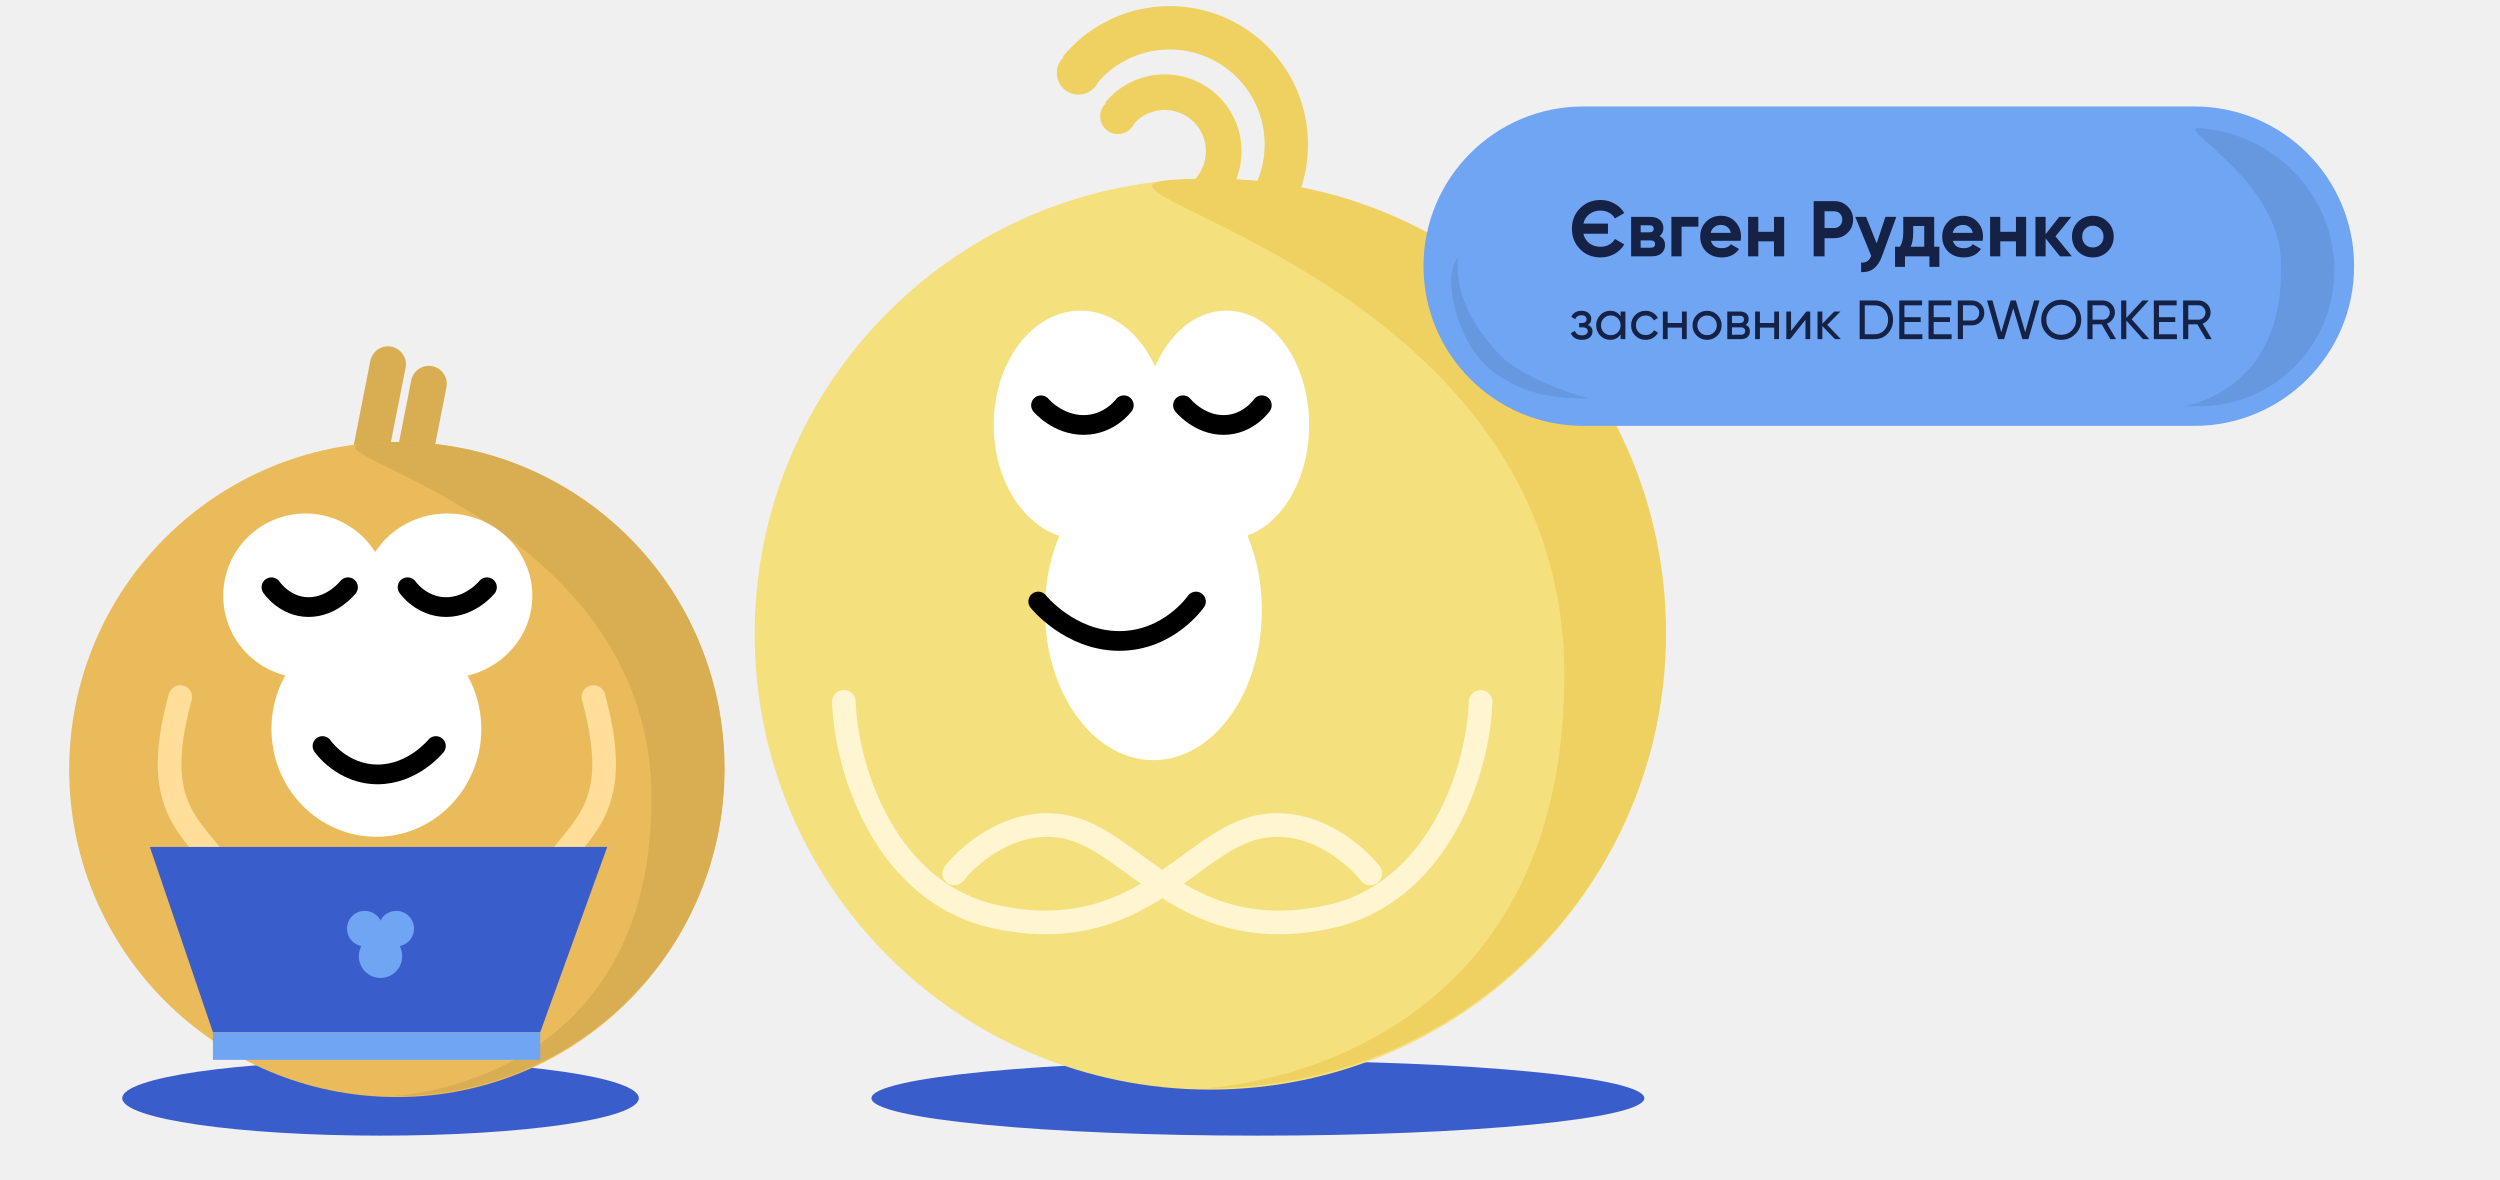
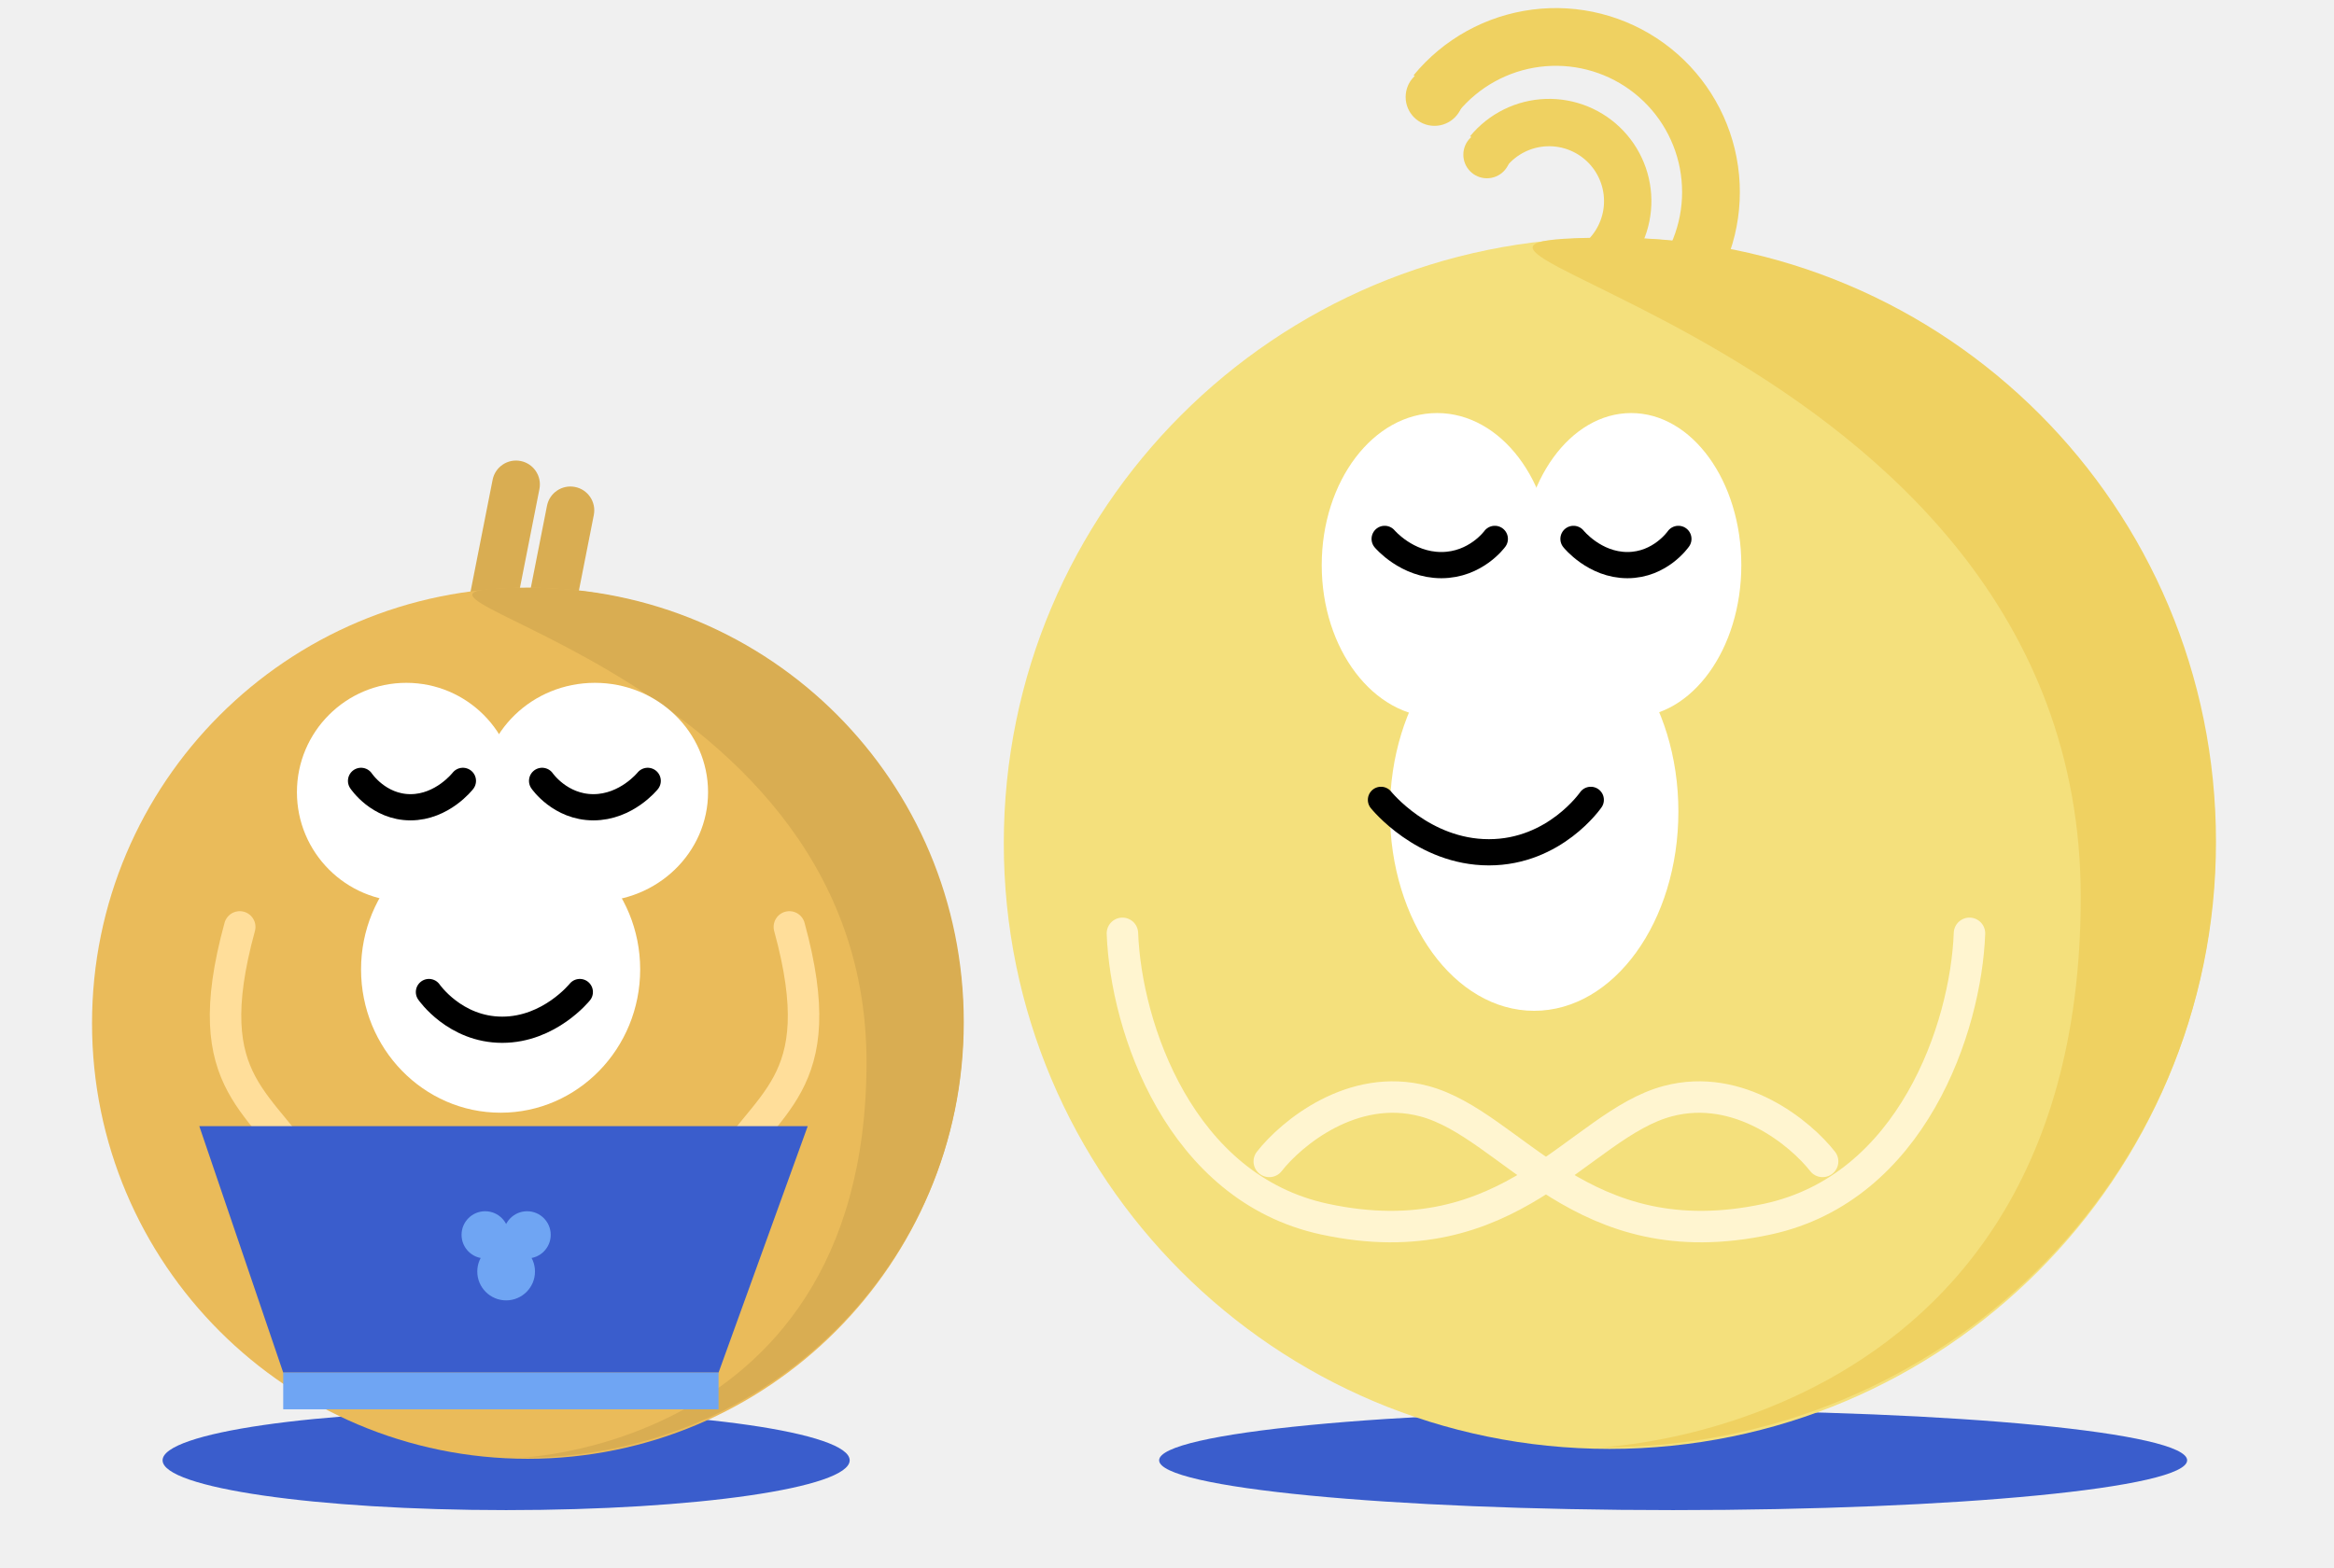
- <svg xmlns="http://www.w3.org/2000/svg" width="634" height="299" viewBox="0 0 634 299" fill="none">
+ <svg xmlns="http://www.w3.org/2000/svg" width="445" height="299" viewBox="0 0 445 299" fill="none">
  <ellipse cx="96.5" cy="278.5" rx="65.5" ry="9.5" fill="#3A5DCC" />
  <ellipse cx="319" cy="278.5" rx="98" ry="9.5" fill="#3A5DCC" />
  <rect x="94.802" y="87.04" width="9.099" height="31.313" rx="4.55" transform="rotate(11.1576 94.8018 87.0403)" fill="#D9AD52" />
  <rect x="105.171" y="91.99" width="9.099" height="31.313" rx="4.55" transform="rotate(11.1576 105.171 91.9897)" fill="#D9AD52" />
  <ellipse cx="100.608" cy="195.151" rx="83.061" ry="83.061" fill="#EABB5A" />
  <path d="M183.754 194.949C183.754 240.96 146.358 278.01 99.614 278.01C89.928 278.01 165.21 280.886 165.21 202.526C165.21 124.166 55.575 112.09 101.149 112.09C146.723 112.09 183.754 148.937 183.754 194.949Z" fill="#D9AD52" />
  <ellipse cx="77.467" cy="151.081" rx="20.855" ry="20.855" fill="white" />
  <ellipse cx="113.424" cy="151.081" rx="21.574" ry="20.855" fill="white" />
  <ellipse cx="95.447" cy="184.88" rx="26.608" ry="27.328" fill="white" />
  <path d="M81.782 189.195C81.782 189.195 86.713 196.387 95.753 196.387C104.794 196.387 110.548 189.195 110.548 189.195" stroke="black" stroke-width="5" stroke-linecap="round" />
  <path d="M68.838 148.923C68.838 148.923 72.166 153.957 78.269 153.957C84.371 153.957 88.255 148.923 88.255 148.923" stroke="black" stroke-width="5" stroke-linecap="round" />
  <path d="M103.356 148.923C103.356 148.923 106.808 153.957 113.136 153.957C119.464 153.957 123.492 148.923 123.492 148.923" stroke="black" stroke-width="5" stroke-linecap="round" />
  <path d="M150.5 176.775C159 207.775 145.535 209.678 137 225.053C120.5 254.775 118.166 219.72 114 225.053" stroke="#FFDE9A" stroke-width="6" stroke-linecap="round" />
  <path d="M45.708 176.775C37.208 207.775 50.672 209.678 59.208 225.053C75.708 254.775 78.041 219.72 82.208 225.053" stroke="#FFDE9A" stroke-width="6" stroke-linecap="round" />
  <ellipse cx="306.882" cy="160.825" rx="115.499" ry="115.499" fill="#F4E07C" />
  <path d="M375.5 178C374.834 196 364.5 226.569 337 232.5C301.317 240.196 288.5 214.5 271.5 210C257.9 206.4 246.167 216.167 242 221.5" stroke="#FFF5D0" stroke-width="6" stroke-linecap="round" />
  <path d="M214 178C214.667 196 225 226.569 252.5 232.5C288.183 240.196 301 214.5 318 210C331.6 206.4 343.334 216.167 347.5 221.5" stroke="#FFF5D0" stroke-width="6" stroke-linecap="round" />
  <path d="M422.5 160.544C422.5 224.524 370.5 276.044 305.5 276.044C292.031 276.044 396.714 280.044 396.714 171.081C396.714 62.118 244.262 45.326 307.635 45.326C371.007 45.326 422.5 96.564 422.5 160.544Z" fill="#EFD161" />
  <ellipse rx="21" ry="29" transform="matrix(-1 -9.11322e-09 -9.11322e-09 1 311 107.775)" fill="white" />
  <ellipse rx="22" ry="29" transform="matrix(-1 -9.11322e-09 -9.11322e-09 1 274 107.775)" fill="white" />
  <ellipse rx="27.5" ry="38" transform="matrix(-1 -9.11322e-09 -9.11322e-09 1 292.5 154.775)" fill="white" />
  <path d="M303.296 152.544C303.296 152.544 296.44 162.544 283.869 162.544C271.297 162.544 263.296 152.544 263.296 152.544" stroke="black" stroke-width="5" stroke-linecap="round" />
  <path d="M320 102.775C320 102.775 316.572 107.775 310.286 107.775C304 107.775 300 102.775 300 102.775" stroke="black" stroke-width="5" stroke-linecap="round" />
  <path d="M285 102.775C285 102.775 281.401 107.775 274.801 107.775C268.201 107.775 264 102.775 264 102.775" stroke="black" stroke-width="5" stroke-linecap="round" />
  <path d="M137 261.775H54L38 214.775H154L137 261.775Z" fill="#3A5DCC" />
  <circle cx="92.5" cy="235.5" r="4.5" fill="#6FA5F3" />
  <circle cx="100.5" cy="235.5" r="4.5" fill="#6FA5F3" />
  <circle cx="96.5" cy="242.5" r="5.5" fill="#6FA5F3" />
  <rect x="54" y="261.775" width="83" height="7" fill="#6FA5F3" />
-   <rect x="361" y="27" width="236" height="81" rx="40.5" fill="#6FA5F3" />
-   <path d="M378.186 93.876C369.522 87.03 365.649 70.465 369.619 65.44C370.98 62.482 365.119 74.94 381.526 91.178C390.189 98.025 403.619 101.05 402.597 101.051C396.193 101.051 386.85 100.723 378.186 93.876Z" fill="#6698E0" />
-   <path d="M592 68.491C592 87.539 576.743 102.981 557.923 102.981C539.102 102.981 581 108 578.369 64.776C576.5 44.5 551 32 557.923 32.5C576.694 33.856 592 49.442 592 68.491Z" fill="#6698E0" />
-   <path d="M405.92 62.58C406.707 62.58 407.42 62.407 408.06 62.06C408.713 61.7 409.207 61.214 409.54 60.6L411.92 61.98C411.32 62.994 410.487 63.8 409.42 64.4C408.353 64.987 407.187 65.28 405.92 65.28C403.813 65.28 402.073 64.58 400.7 63.18C399.327 61.78 398.64 60.054 398.64 58C398.64 55.934 399.327 54.207 400.7 52.82C402.073 51.42 403.813 50.72 405.92 50.72C407.173 50.72 408.333 51.02 409.4 51.62C410.48 52.207 411.32 53.007 411.92 54.02L409.54 55.4C409.193 54.774 408.7 54.287 408.06 53.94C407.42 53.58 406.707 53.4 405.92 53.4C404.787 53.4 403.833 53.7 403.06 54.3C402.287 54.887 401.78 55.687 401.54 56.7H407.78V59.28H401.54C401.78 60.294 402.287 61.1 403.06 61.7C403.833 62.287 404.787 62.58 405.92 62.58ZM420.853 59.88C421.786 60.334 422.253 61.094 422.253 62.16C422.253 63 421.959 63.687 421.373 64.22C420.799 64.74 419.979 65 418.913 65H413.653V55H418.513C419.566 55 420.379 55.26 420.953 55.78C421.539 56.3 421.833 56.98 421.833 57.82C421.833 58.7 421.506 59.387 420.853 59.88ZM418.273 57.12H416.073V58.92H418.273C419.006 58.92 419.373 58.62 419.373 58.02C419.373 57.42 419.006 57.12 418.273 57.12ZM418.613 62.82C419.359 62.82 419.733 62.5 419.733 61.86C419.733 61.58 419.633 61.36 419.433 61.2C419.233 61.04 418.959 60.96 418.613 60.96H416.073V62.82H418.613ZM430.708 55V57.48H426.448V65H423.868V55H430.708ZM433.88 61.06C434.226 62.314 435.166 62.94 436.7 62.94C437.686 62.94 438.433 62.607 438.94 61.94L441.02 63.14C440.033 64.567 438.58 65.28 436.66 65.28C435.006 65.28 433.68 64.78 432.68 63.78C431.68 62.78 431.18 61.52 431.18 60C431.18 58.494 431.673 57.24 432.66 56.24C433.646 55.227 434.913 54.72 436.46 54.72C437.926 54.72 439.133 55.227 440.08 56.24C441.04 57.254 441.52 58.507 441.52 60C441.52 60.334 441.486 60.687 441.42 61.06H433.88ZM433.84 59.06H438.94C438.793 58.38 438.486 57.874 438.02 57.54C437.566 57.207 437.046 57.04 436.46 57.04C435.766 57.04 435.193 57.22 434.74 57.58C434.286 57.927 433.986 58.42 433.84 59.06ZM449.881 55H452.461V65H449.881V61.2H445.901V65H443.321V55H445.901V58.78H449.881V55ZM465.165 51C466.511 51 467.645 51.454 468.565 52.36C469.485 53.267 469.945 54.38 469.945 55.7C469.945 57.02 469.485 58.134 468.565 59.04C467.645 59.947 466.511 60.4 465.165 60.4H462.705V65H459.945V51H465.165ZM465.165 57.82C465.751 57.82 466.238 57.62 466.625 57.22C467.011 56.807 467.205 56.3 467.205 55.7C467.205 55.087 467.011 54.58 466.625 54.18C466.238 53.78 465.751 53.58 465.165 53.58H462.705V57.82H465.165ZM478.141 55H480.901L477.261 65C476.248 67.814 474.488 69.147 471.981 69V66.6C472.661 66.614 473.195 66.487 473.581 66.22C473.981 65.954 474.301 65.507 474.541 64.88L470.501 55H473.241L475.921 61.72L478.141 55ZM490.504 62.58H491.824V67.68H489.304V65H483.104V67.68H480.584V62.58H481.804C482.378 61.727 482.664 60.547 482.664 59.04V55H490.504V62.58ZM484.564 62.58H487.984V57.32H485.184V59.04C485.184 60.454 484.978 61.634 484.564 62.58ZM495.247 61.06C495.593 62.314 496.533 62.94 498.067 62.94C499.053 62.94 499.8 62.607 500.307 61.94L502.387 63.14C501.4 64.567 499.947 65.28 498.027 65.28C496.373 65.28 495.047 64.78 494.047 63.78C493.047 62.78 492.547 61.52 492.547 60C492.547 58.494 493.04 57.24 494.027 56.24C495.013 55.227 496.28 54.72 497.827 54.72C499.293 54.72 500.5 55.227 501.447 56.24C502.407 57.254 502.887 58.507 502.887 60C502.887 60.334 502.853 60.687 502.787 61.06H495.247ZM495.207 59.06H500.307C500.16 58.38 499.853 57.874 499.387 57.54C498.933 57.207 498.413 57.04 497.827 57.04C497.133 57.04 496.56 57.22 496.107 57.58C495.653 57.927 495.353 58.42 495.207 59.06ZM511.248 55H513.828V65H511.248V61.2H507.268V65H504.688V55H507.268V58.78H511.248V55ZM525.412 65H522.412L518.772 60.46V65H516.192V55H518.772V59.4L522.212 55H525.292L521.272 59.94L525.412 65ZM534.497 63.76C533.47 64.774 532.217 65.28 530.737 65.28C529.257 65.28 528.004 64.774 526.977 63.76C525.964 62.734 525.457 61.48 525.457 60C525.457 58.52 525.964 57.274 526.977 56.26C528.004 55.234 529.257 54.72 530.737 54.72C532.217 54.72 533.47 55.234 534.497 56.26C535.524 57.274 536.037 58.52 536.037 60C536.037 61.48 535.524 62.734 534.497 63.76ZM528.797 61.98C529.317 62.5 529.964 62.76 530.737 62.76C531.51 62.76 532.157 62.5 532.677 61.98C533.197 61.46 533.457 60.8 533.457 60C533.457 59.2 533.197 58.54 532.677 58.02C532.157 57.5 531.51 57.24 530.737 57.24C529.964 57.24 529.317 57.5 528.797 58.02C528.29 58.54 528.037 59.2 528.037 60C528.037 60.8 528.29 61.46 528.797 61.98ZM402.704 82.416C403.479 82.734 403.866 83.289 403.866 84.082C403.866 84.67 403.633 85.17 403.166 85.58C402.699 85.982 402.037 86.182 401.178 86.182C399.778 86.182 398.84 85.622 398.364 84.502L399.386 83.9C399.657 84.666 400.259 85.048 401.192 85.048C401.659 85.048 402.018 84.95 402.27 84.754C402.531 84.549 402.662 84.288 402.662 83.97C402.662 83.69 402.555 83.462 402.34 83.284C402.135 83.107 401.855 83.018 401.5 83.018H400.478V81.912H401.234C401.589 81.912 401.864 81.828 402.06 81.66C402.256 81.483 402.354 81.245 402.354 80.946C402.354 80.648 402.237 80.405 402.004 80.218C401.78 80.032 401.467 79.938 401.066 79.938C400.282 79.938 399.75 80.27 399.47 80.932L398.476 80.358C398.971 79.332 399.834 78.818 401.066 78.818C401.831 78.818 402.433 79.014 402.872 79.406C403.32 79.798 403.544 80.279 403.544 80.848C403.544 81.558 403.264 82.08 402.704 82.416ZM410.982 79H412.2V86H410.982V84.796C410.375 85.72 409.493 86.182 408.336 86.182C407.356 86.182 406.52 85.828 405.83 85.118C405.139 84.4 404.794 83.527 404.794 82.5C404.794 81.474 405.139 80.606 405.83 79.896C406.52 79.178 407.356 78.818 408.336 78.818C409.493 78.818 410.375 79.28 410.982 80.204V79ZM408.49 85.006C409.199 85.006 409.792 84.768 410.268 84.292C410.744 83.807 410.982 83.21 410.982 82.5C410.982 81.791 410.744 81.198 410.268 80.722C409.792 80.237 409.199 79.994 408.49 79.994C407.79 79.994 407.202 80.237 406.726 80.722C406.25 81.198 406.012 81.791 406.012 82.5C406.012 83.21 406.25 83.807 406.726 84.292C407.202 84.768 407.79 85.006 408.49 85.006ZM417.335 86.182C416.28 86.182 415.403 85.832 414.703 85.132C414.003 84.423 413.653 83.546 413.653 82.5C413.653 81.455 414.003 80.582 414.703 79.882C415.403 79.173 416.28 78.818 417.335 78.818C418.026 78.818 418.646 78.986 419.197 79.322C419.748 79.649 420.158 80.092 420.429 80.652L419.407 81.24C419.23 80.867 418.954 80.568 418.581 80.344C418.217 80.12 417.802 80.008 417.335 80.008C416.635 80.008 416.047 80.246 415.571 80.722C415.104 81.198 414.871 81.791 414.871 82.5C414.871 83.2 415.104 83.788 415.571 84.264C416.047 84.74 416.635 84.978 417.335 84.978C417.802 84.978 418.222 84.871 418.595 84.656C418.968 84.432 419.253 84.134 419.449 83.76L420.485 84.362C420.186 84.913 419.757 85.356 419.197 85.692C418.637 86.019 418.016 86.182 417.335 86.182ZM426.545 79H427.763V86H426.545V83.074H422.919V86H421.701V79H422.919V81.912H426.545V79ZM435.525 85.118C434.807 85.828 433.934 86.182 432.907 86.182C431.881 86.182 431.008 85.828 430.289 85.118C429.58 84.409 429.225 83.536 429.225 82.5C429.225 81.464 429.58 80.592 430.289 79.882C431.008 79.173 431.881 78.818 432.907 78.818C433.934 78.818 434.807 79.173 435.525 79.882C436.244 80.592 436.603 81.464 436.603 82.5C436.603 83.536 436.244 84.409 435.525 85.118ZM432.907 84.992C433.607 84.992 434.195 84.754 434.671 84.278C435.147 83.802 435.385 83.21 435.385 82.5C435.385 81.791 435.147 81.198 434.671 80.722C434.195 80.246 433.607 80.008 432.907 80.008C432.217 80.008 431.633 80.246 431.157 80.722C430.681 81.198 430.443 81.791 430.443 82.5C430.443 83.21 430.681 83.802 431.157 84.278C431.633 84.754 432.217 84.992 432.907 84.992ZM442.701 82.402C443.42 82.701 443.779 83.242 443.779 84.026C443.779 84.605 443.583 85.081 443.191 85.454C442.809 85.818 442.258 86 441.539 86H438.039V79H441.259C441.959 79 442.501 79.178 442.883 79.532C443.266 79.878 443.457 80.335 443.457 80.904C443.457 81.576 443.205 82.076 442.701 82.402ZM441.203 80.092H439.229V81.926H441.203C441.913 81.926 442.267 81.614 442.267 80.988C442.267 80.391 441.913 80.092 441.203 80.092ZM441.469 84.894C441.824 84.894 442.095 84.81 442.281 84.642C442.477 84.474 442.575 84.236 442.575 83.928C442.575 83.639 442.477 83.415 442.281 83.256C442.095 83.088 441.824 83.004 441.469 83.004H439.229V84.894H441.469ZM449.938 79H451.156V86H449.938V83.074H446.312V86H445.094V79H446.312V81.912H449.938V79ZM458.092 79H459.072V86H457.868V81.086L453.99 86H453.01V79H454.214V83.914L458.092 79ZM466.848 86H465.336L462.144 82.682V86H460.926V79H462.144V82.094L465.168 79H466.736L463.39 82.388L466.848 86ZM475.429 76.2C476.763 76.2 477.869 76.676 478.747 77.628C479.633 78.571 480.077 79.728 480.077 81.1C480.077 82.472 479.633 83.634 478.747 84.586C477.869 85.529 476.763 86 475.429 86H471.607V76.2H475.429ZM475.429 84.768C476.427 84.768 477.244 84.418 477.879 83.718C478.513 83.018 478.831 82.146 478.831 81.1C478.831 80.055 478.513 79.182 477.879 78.482C477.244 77.782 476.427 77.432 475.429 77.432H472.909V84.768H475.429ZM482.957 84.768H487.507V86H481.655V76.2H487.437V77.432H482.957V80.442H487.087V81.66H482.957V84.768ZM490.381 84.768H494.931V86H489.079V76.2H494.861V77.432H490.381V80.442H494.511V81.66H490.381V84.768ZM500.059 76.2C500.964 76.2 501.716 76.504 502.313 77.11C502.92 77.708 503.223 78.454 503.223 79.35C503.223 80.237 502.92 80.984 502.313 81.59C501.716 82.197 500.964 82.5 500.059 82.5H497.805V86H496.503V76.2H500.059ZM500.059 81.282C500.6 81.282 501.048 81.1 501.403 80.736C501.758 80.363 501.935 79.901 501.935 79.35C501.935 78.79 501.758 78.328 501.403 77.964C501.048 77.6 500.6 77.418 500.059 77.418H497.805V81.282H500.059ZM506.725 86L503.911 76.2H505.283L507.523 84.264L509.903 76.2H511.219L513.599 84.264L515.839 76.2H517.211L514.397 86H512.885L510.561 78.174L508.237 86H506.725ZM526.321 84.698C525.341 85.688 524.142 86.182 522.723 86.182C521.304 86.182 520.105 85.688 519.125 84.698C518.145 83.709 517.655 82.51 517.655 81.1C517.655 79.682 518.145 78.482 519.125 77.502C520.105 76.513 521.304 76.018 522.723 76.018C524.142 76.018 525.341 76.513 526.321 77.502C527.31 78.482 527.805 79.682 527.805 81.1C527.805 82.51 527.31 83.709 526.321 84.698ZM520.021 83.816C520.749 84.544 521.65 84.908 522.723 84.908C523.796 84.908 524.692 84.544 525.411 83.816C526.139 83.079 526.503 82.174 526.503 81.1C526.503 80.018 526.139 79.112 525.411 78.384C524.692 77.647 523.796 77.278 522.723 77.278C521.65 77.278 520.749 77.647 520.021 78.384C519.302 79.112 518.943 80.018 518.943 81.1C518.943 82.174 519.302 83.079 520.021 83.816ZM535.18 86L532.982 82.248H530.672V86H529.37V76.2H533.29C534.13 76.2 534.849 76.499 535.446 77.096C536.044 77.684 536.342 78.398 536.342 79.238C536.342 79.873 536.151 80.452 535.768 80.974C535.395 81.497 534.91 81.866 534.312 82.08L536.622 86H535.18ZM530.672 77.418V81.072H533.29C533.776 81.072 534.186 80.895 534.522 80.54C534.868 80.176 535.04 79.742 535.04 79.238C535.04 78.734 534.868 78.305 534.522 77.95C534.186 77.596 533.776 77.418 533.29 77.418H530.672ZM545.055 86H543.459L539.231 81.296V86H537.929V76.2H539.231V80.624L543.319 76.2H544.915L540.589 80.96L545.055 86ZM547.516 84.768H552.066V86H546.214V76.2H551.996V77.432H547.516V80.442H551.646V81.66H547.516V84.768ZM559.448 86L557.25 82.248H554.94V86H553.638V76.2H557.558C558.398 76.2 559.117 76.499 559.714 77.096C560.311 77.684 560.61 78.398 560.61 79.238C560.61 79.873 560.419 80.452 560.036 80.974C559.663 81.497 559.177 81.866 558.58 82.08L560.89 86H559.448ZM554.94 77.418V81.072H557.558C558.043 81.072 558.454 80.895 558.79 80.54C559.135 80.176 559.308 79.742 559.308 79.238C559.308 78.734 559.135 78.305 558.79 77.95C558.454 77.596 558.043 77.418 557.558 77.418H554.94Z" fill="#152145" />
-   <mask id="path-34-inside-1_259_2" fill="white">
+   <mask id="path-30-inside-1_296_11" fill="white">
    <path d="M280.292 25.973C282.051 23.834 284.244 22.094 286.728 20.869C289.211 19.643 291.927 18.961 294.694 18.867C297.462 18.773 300.217 19.27 302.778 20.324C305.339 21.378 307.645 22.965 309.545 24.98C311.444 26.995 312.893 29.391 313.794 32.009C314.695 34.627 315.029 37.408 314.772 40.165C314.515 42.922 313.674 45.593 312.304 47.999C310.935 50.406 309.069 52.494 306.83 54.123L301.515 46.82C302.717 45.945 303.719 44.825 304.454 43.533C305.189 42.241 305.641 40.807 305.779 39.327C305.917 37.847 305.738 36.355 305.254 34.949C304.77 33.543 303.993 32.257 302.973 31.175C301.953 30.094 300.715 29.242 299.34 28.676C297.966 28.11 296.486 27.844 295.001 27.894C293.515 27.945 292.057 28.311 290.724 28.968C289.391 29.626 288.213 30.56 287.269 31.709L280.292 25.973Z" />
  </mask>
-   <path d="M280.292 25.973C282.051 23.834 284.244 22.094 286.728 20.869C289.211 19.643 291.927 18.961 294.694 18.867C297.462 18.773 300.217 19.27 302.778 20.324C305.339 21.378 307.645 22.965 309.545 24.98C311.444 26.995 312.893 29.391 313.794 32.009C314.695 34.627 315.029 37.408 314.772 40.165C314.515 42.922 313.674 45.593 312.304 47.999C310.935 50.406 309.069 52.494 306.83 54.123L301.515 46.82C302.717 45.945 303.719 44.825 304.454 43.533C305.189 42.241 305.641 40.807 305.779 39.327C305.917 37.847 305.738 36.355 305.254 34.949C304.77 33.543 303.993 32.257 302.973 31.175C301.953 30.094 300.715 29.242 299.34 28.676C297.966 28.11 296.486 27.844 295.001 27.894C293.515 27.945 292.057 28.311 290.724 28.968C289.391 29.626 288.213 30.56 287.269 31.709L280.292 25.973Z" stroke="#EFD161" stroke-width="18" stroke-linejoin="round" mask="url(#path-34-inside-1_259_2)" />
+   <path d="M280.292 25.973C282.051 23.834 284.244 22.094 286.728 20.869C289.211 19.643 291.927 18.961 294.694 18.867C297.462 18.773 300.217 19.27 302.778 20.324C305.339 21.378 307.645 22.965 309.545 24.98C311.444 26.995 312.893 29.391 313.794 32.009C314.695 34.627 315.029 37.408 314.772 40.165C314.515 42.922 313.674 45.593 312.304 47.999C310.935 50.406 309.069 52.494 306.83 54.123L301.515 46.82C302.717 45.945 303.719 44.825 304.454 43.533C305.189 42.241 305.641 40.807 305.779 39.327C305.917 37.847 305.738 36.355 305.254 34.949C304.77 33.543 303.993 32.257 302.973 31.175C301.953 30.094 300.715 29.242 299.34 28.676C297.966 28.11 296.486 27.844 295.001 27.894C293.515 27.945 292.057 28.311 290.724 28.968C289.391 29.626 288.213 30.56 287.269 31.709L280.292 25.973Z" stroke="#EFD161" stroke-width="18" stroke-linejoin="round" mask="url(#path-30-inside-1_296_11)" />
  <circle cx="283.5" cy="29.5" r="4.5" fill="#EFD161" />
-   <mask id="path-36-inside-2_259_2" fill="white">
+   <mask id="path-32-inside-2_296_11" fill="white">
    <path d="M269.524 14.347C275.198 7.445 283.291 2.967 292.154 1.827C301.016 0.687 309.979 2.971 317.215 8.212C324.452 13.454 329.416 21.259 331.095 30.035C332.775 38.81 331.043 47.897 326.254 55.44L316.959 49.538C320.246 44.362 321.434 38.126 320.282 32.104C319.129 26.082 315.723 20.726 310.757 17.129C305.791 13.532 299.64 11.965 293.558 12.747C287.477 13.529 281.923 16.602 278.029 21.339L269.524 14.347Z" />
  </mask>
-   <path d="M269.524 14.347C275.198 7.445 283.291 2.967 292.154 1.827C301.016 0.687 309.979 2.971 317.215 8.212C324.452 13.454 329.416 21.259 331.095 30.035C332.775 38.81 331.043 47.897 326.254 55.44L316.959 49.538C320.246 44.362 321.434 38.126 320.282 32.104C319.129 26.082 315.723 20.726 310.757 17.129C305.791 13.532 299.64 11.965 293.558 12.747C287.477 13.529 281.923 16.602 278.029 21.339L269.524 14.347Z" stroke="#EFD161" stroke-width="18" stroke-linejoin="round" mask="url(#path-36-inside-2_259_2)" />
+   <path d="M269.524 14.347C275.198 7.445 283.291 2.967 292.154 1.827C301.016 0.687 309.979 2.971 317.215 8.212C324.452 13.454 329.416 21.259 331.095 30.035C332.775 38.81 331.043 47.897 326.254 55.44L316.959 49.538C320.246 44.362 321.434 38.126 320.282 32.104C319.129 26.082 315.723 20.726 310.757 17.129C305.791 13.532 299.64 11.965 293.558 12.747C287.477 13.529 281.923 16.602 278.029 21.339L269.524 14.347Z" stroke="#EFD161" stroke-width="18" stroke-linejoin="round" mask="url(#path-32-inside-2_296_11)" />
  <circle cx="273.5" cy="18.5" r="5.5" fill="#EFD161" />
</svg>
